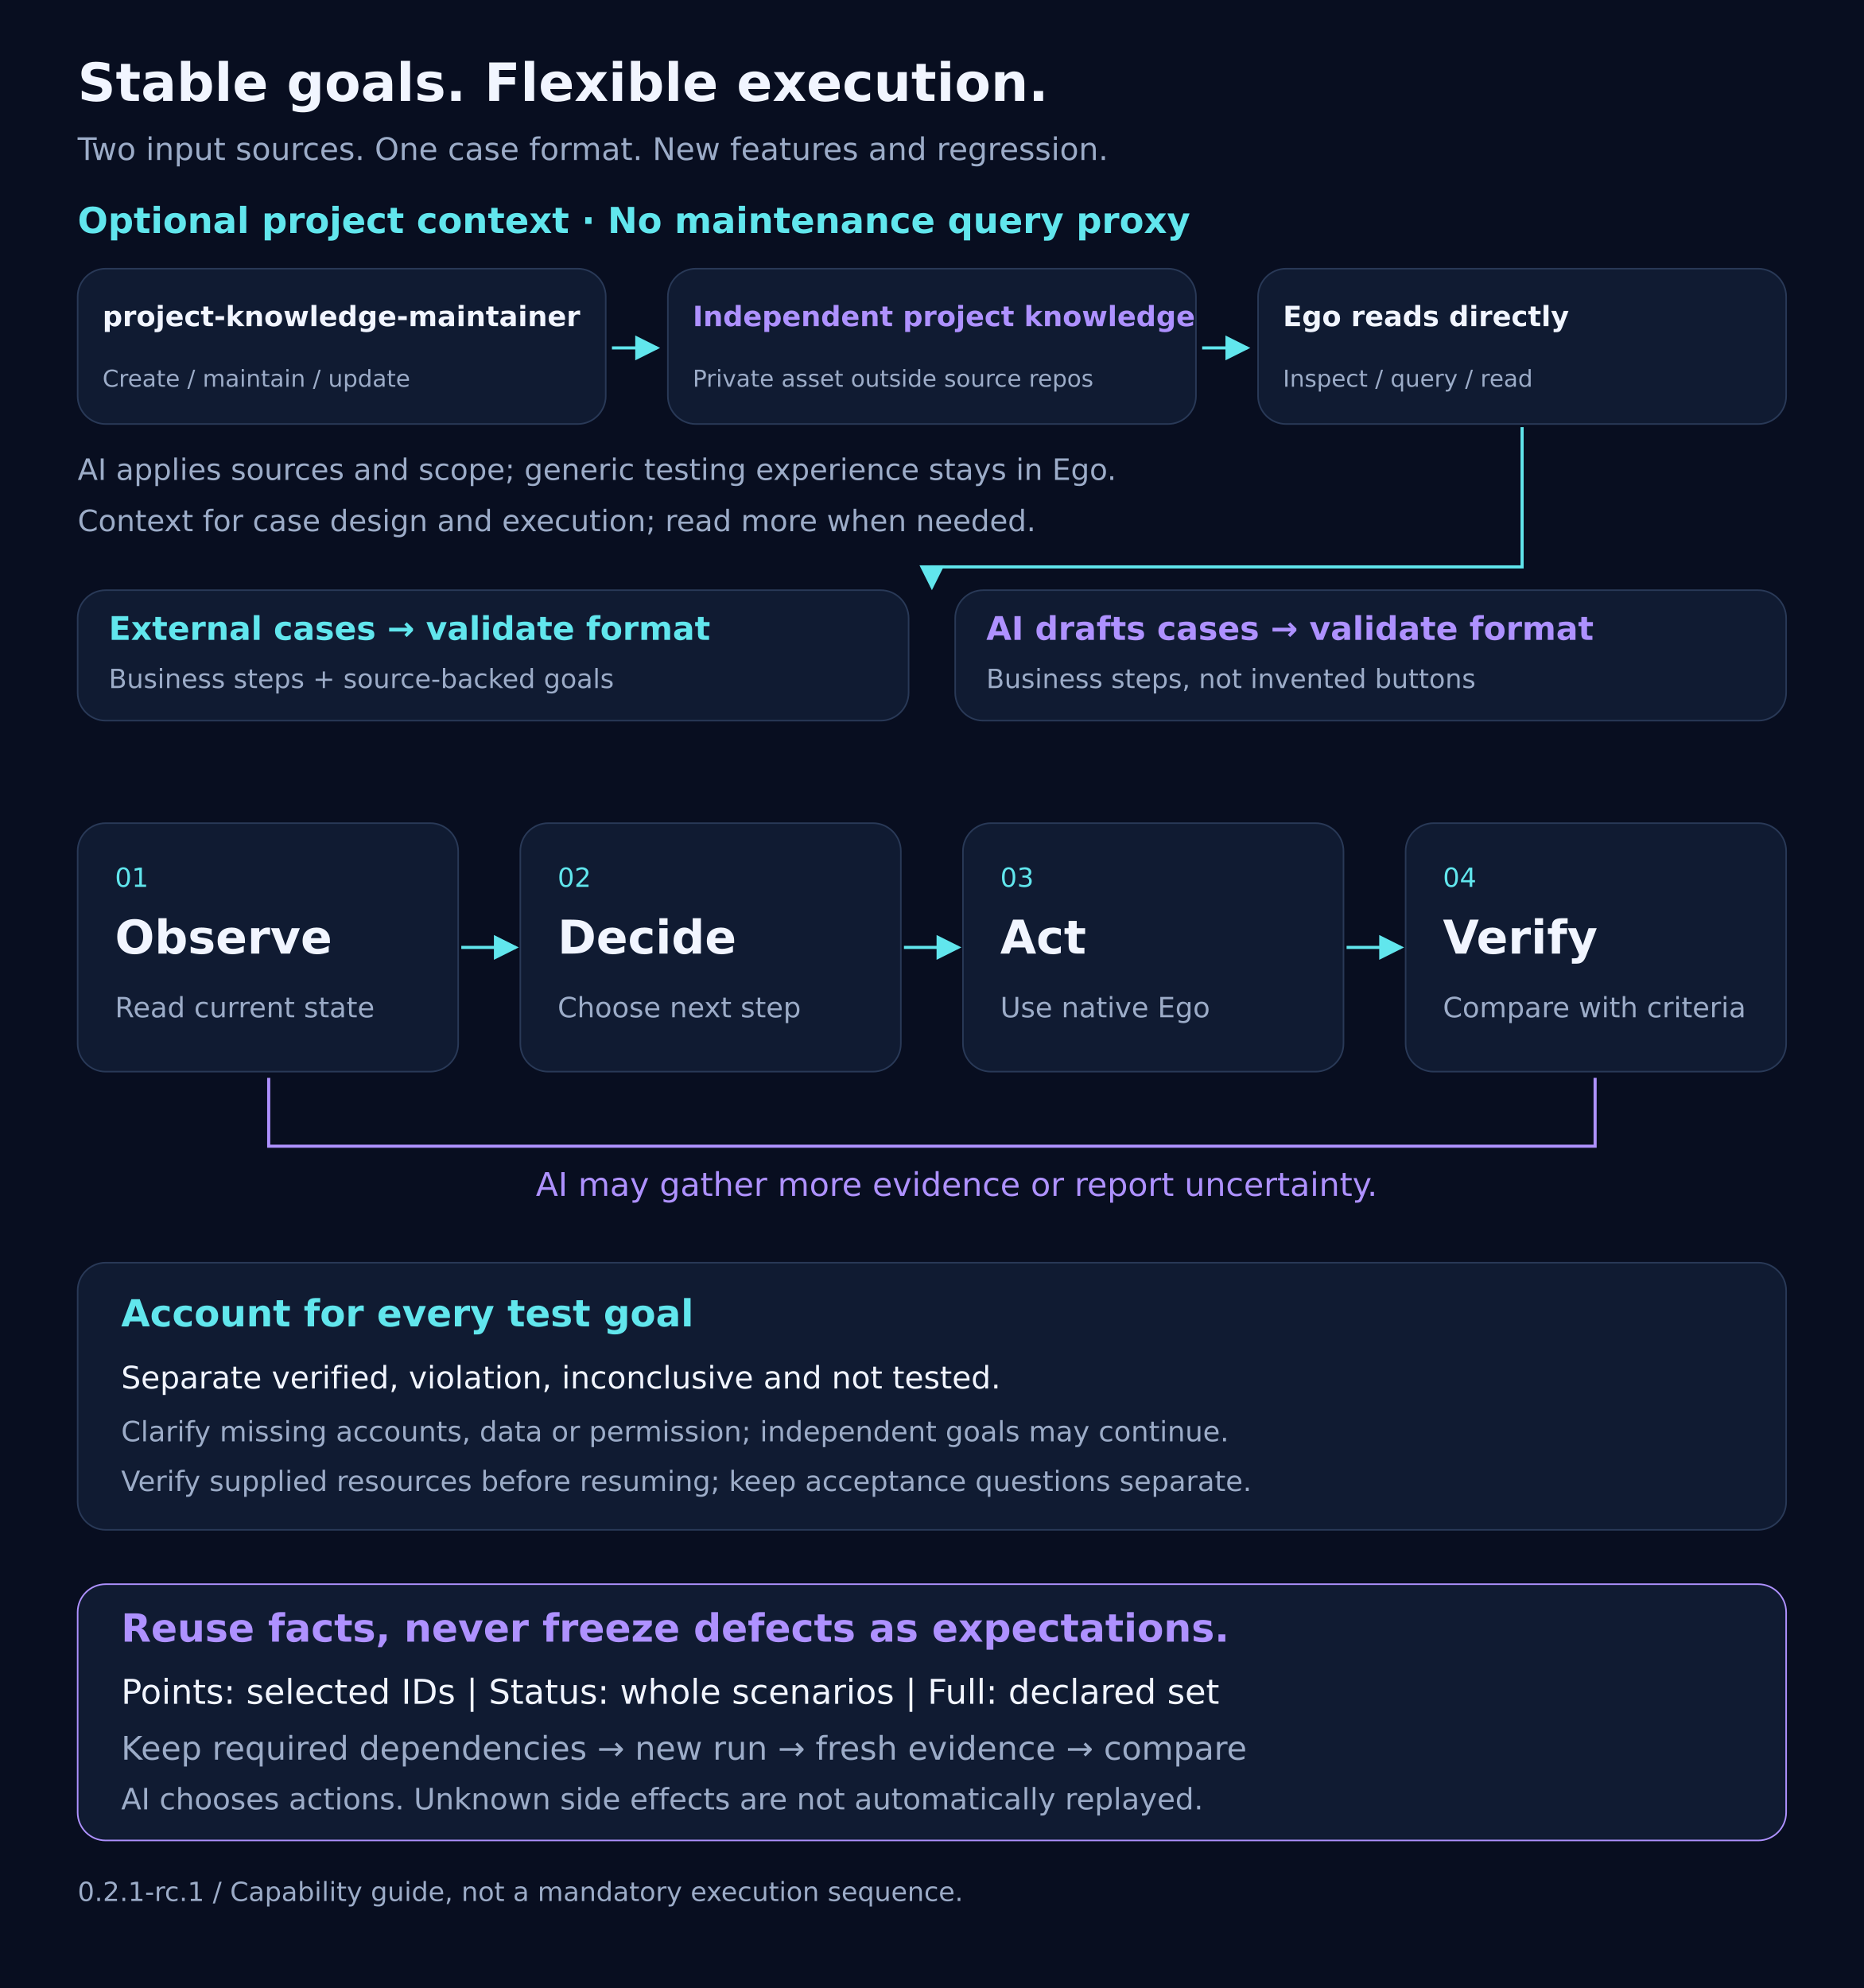
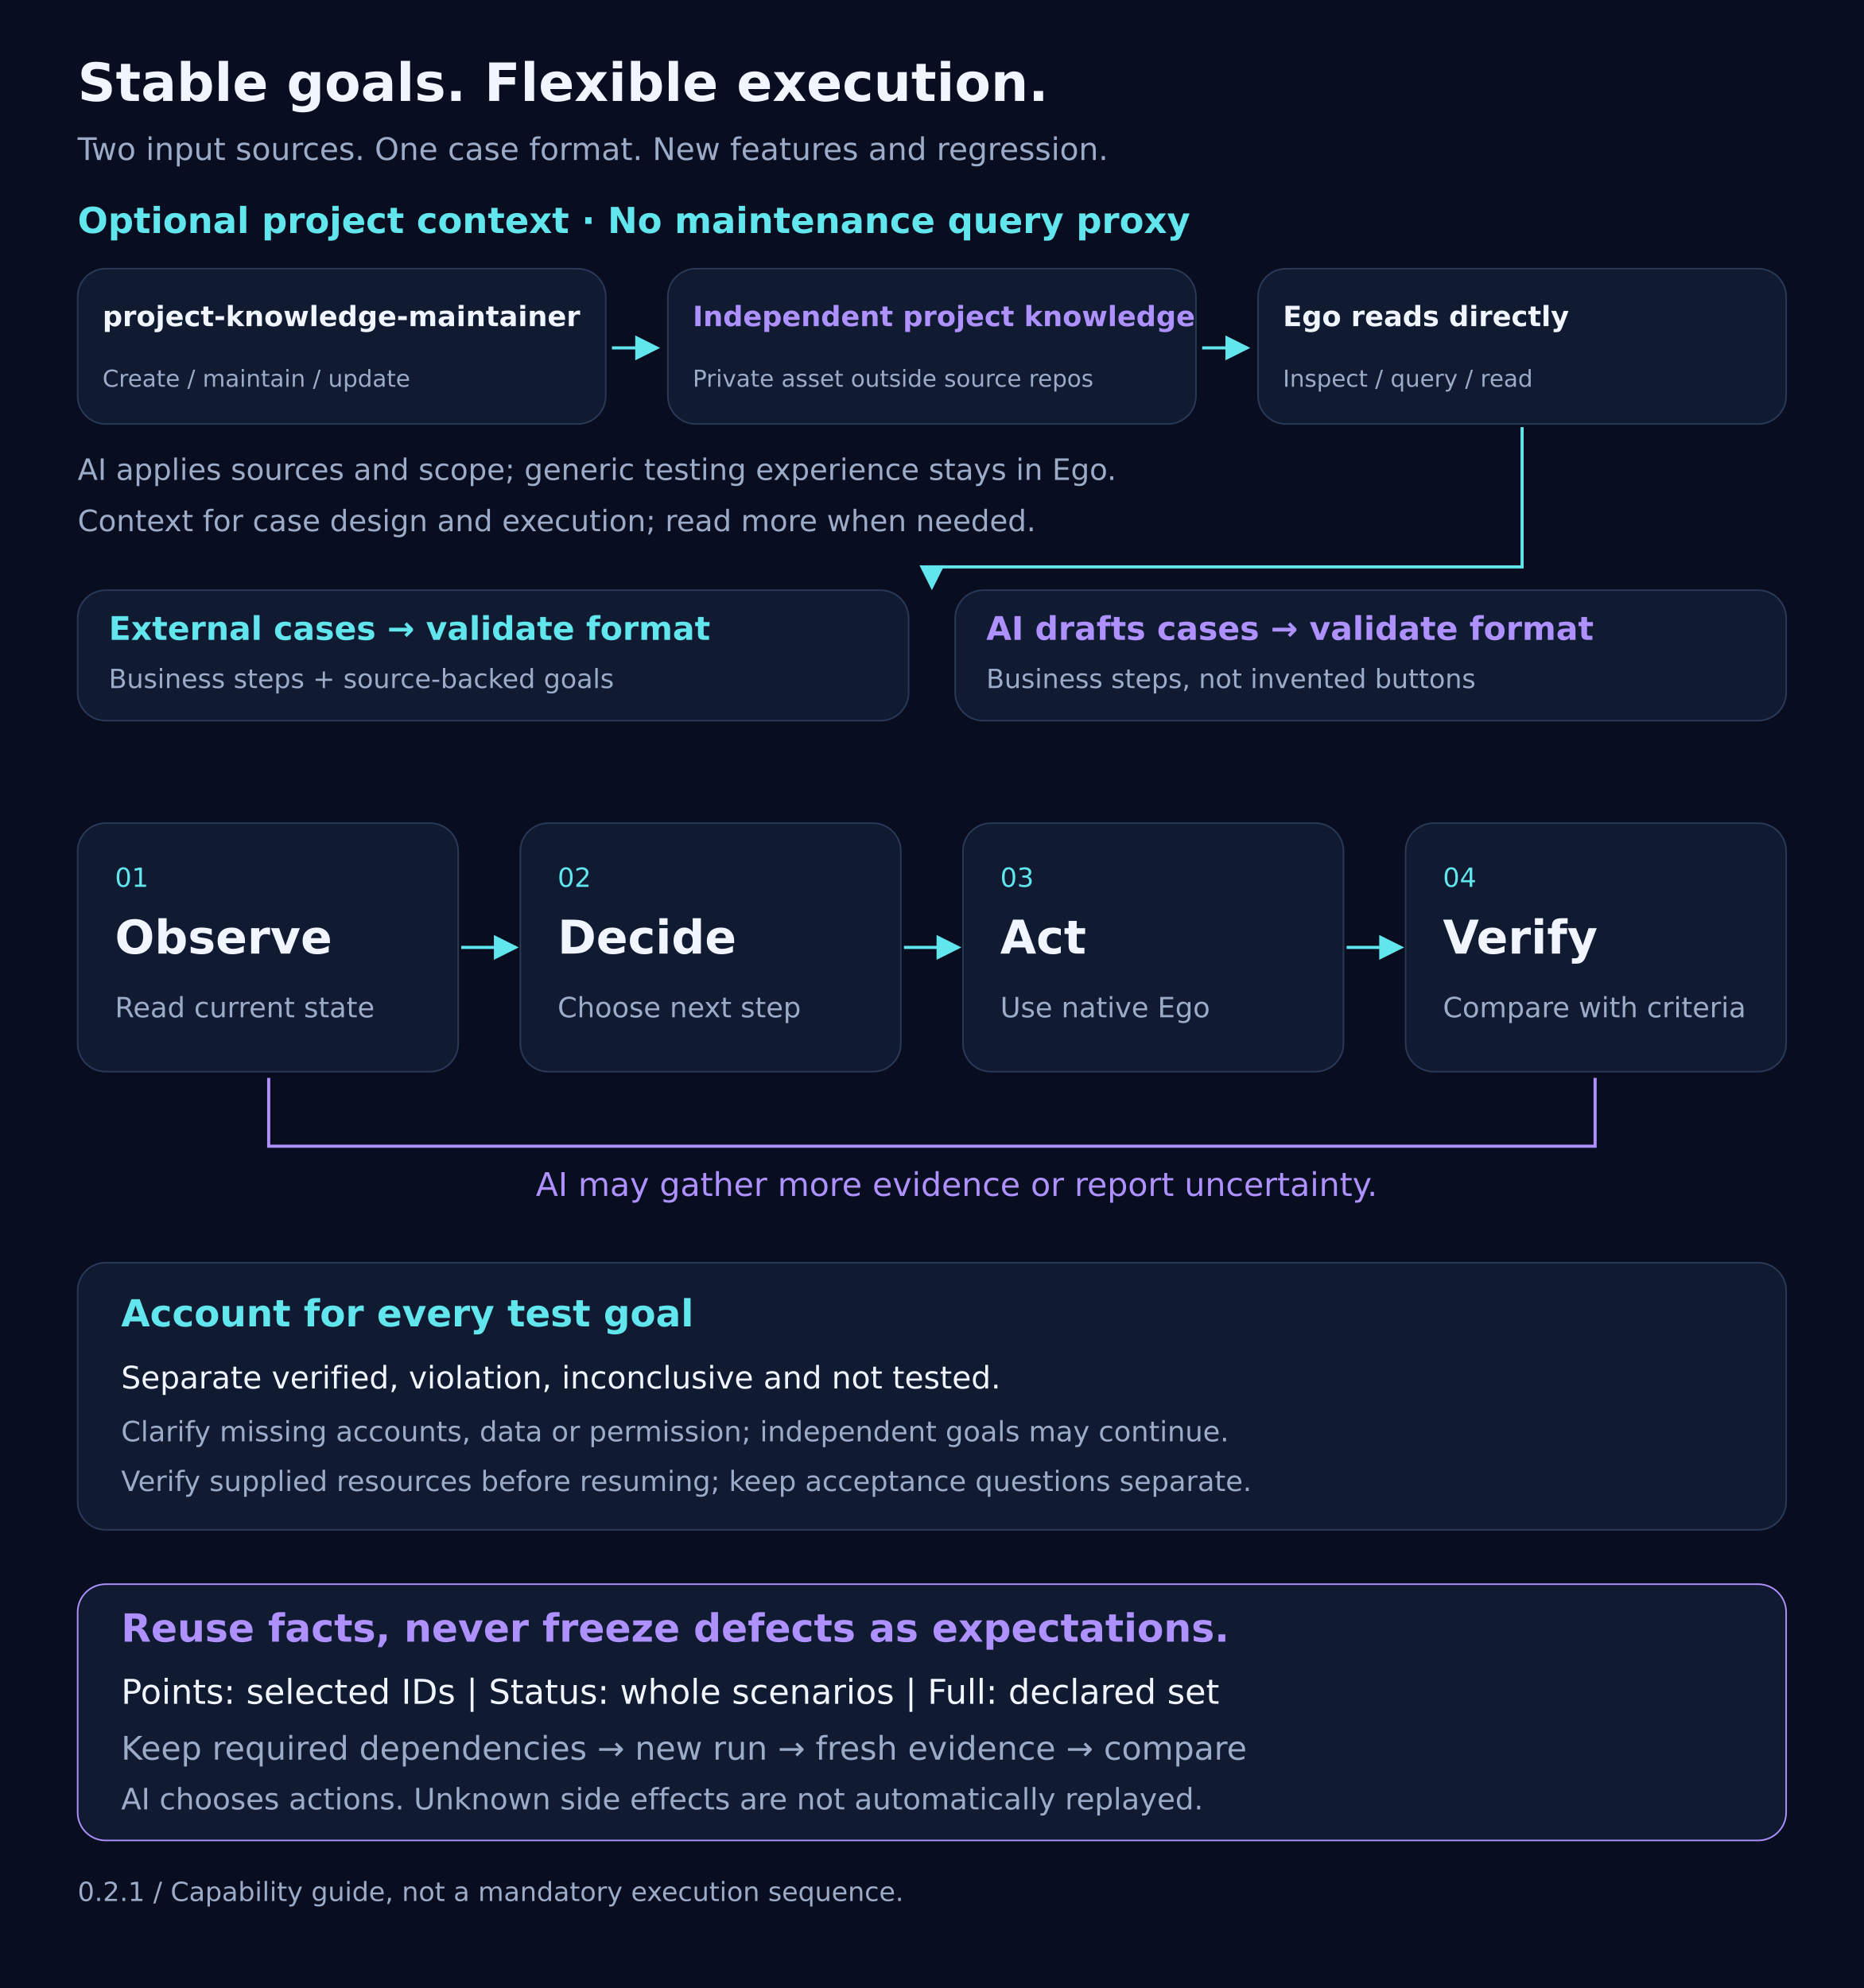
<svg xmlns="http://www.w3.org/2000/svg" width="1200" height="1280" viewBox="0 0 1200 1280" role="img" aria-label="Adaptive test workflow">
  <defs>
    <linearGradient id="g">
      <stop stop-color="#61e6ed" />
      <stop offset="1" stop-color="#ae91ff" />
    </linearGradient>
    <marker id="arrow" markerWidth="8" markerHeight="8" refX="7" refY="4" orient="auto">
      <path d="M0,0 L8,4 L0,8" fill="#61e6ed" />
    </marker>
  </defs>
  <g font-family="DejaVu Sans, Noto Sans CJK SC, sans-serif">
    <rect x="0" y="0" width="1200" height="1280" rx="0" fill="#080e20" stroke="#080e20" />
    <path d="M0,2 H1200" stroke="url(#g)" stroke-width="4" />
    <text x="50" y="65" font-size="34" fill="#f1f5ff" font-weight="700">Stable goals. Flexible execution.</text>
    <text x="50" y="103" font-size="20" fill="#9cacc8" font-weight="400">Two input sources. One case format. New features and regression.</text>
    <g data-diagram-role="knowledge-before-testing">
      <text x="50" y="150" font-size="23" fill="#61e6ed" font-weight="700">Optional project context · No maintenance query proxy</text>
      <rect x="50" y="173" width="340" height="100" rx="18" fill="#101b32" stroke="#293957" />
      <text x="66" y="210" font-size="18" fill="#f1f5ff" font-weight="700">project-knowledge-maintainer</text>
      <text x="66" y="249" font-size="15" fill="#9cacc8" font-weight="400">Create / maintain / update</text>
      <path d="M394,224 L423,224" stroke="#61e6ed" stroke-width="2" fill="none" marker-end="url(#arrow)" />
      <rect x="430" y="173" width="340" height="100" rx="18" fill="#101b32" stroke="#293957" />
      <text x="446" y="210" font-size="18" fill="#ae91ff" font-weight="700">Independent project knowledge</text>
      <text x="446" y="249" font-size="15" fill="#9cacc8" font-weight="400">Private asset outside source repos</text>
      <path d="M774,224 L803,224" stroke="#61e6ed" stroke-width="2" fill="none" marker-end="url(#arrow)" />
      <rect x="810" y="173" width="340" height="100" rx="18" fill="#101b32" stroke="#293957" />
      <text x="826" y="210" font-size="18" fill="#f1f5ff" font-weight="700">Ego reads directly</text>
      <text x="826" y="249" font-size="15" fill="#9cacc8" font-weight="400">Inspect / query / read</text>
      <text x="50" y="309" font-size="19" fill="#9cacc8" font-weight="400">AI applies sources and scope; generic testing experience stays in Ego.</text>
      <text x="50" y="342" font-size="19" fill="#9cacc8" font-weight="400">Context for case design and execution; read more when needed.</text>
      <path d="M980 275 V365 H600 V378" stroke="#61e6ed" stroke-width="2" fill="none" marker-end="url(#arrow)" />
    </g>
    <g transform="translate(0 250)">
      <rect x="50" y="130" width="535" height="84" rx="18" fill="#101b32" stroke="#293957" />
      <text x="70" y="162" font-size="21" fill="#61e6ed" font-weight="700">External cases → validate format</text>
      <text x="70" y="193" font-size="17" fill="#9cacc8" font-weight="400">Business steps + source-backed goals</text>
      <rect x="615" y="130" width="535" height="84" rx="18" fill="#101b32" stroke="#293957" />
      <text x="635" y="162" font-size="21" fill="#ae91ff" font-weight="700">AI drafts cases → validate format</text>
      <text x="635" y="193" font-size="17" fill="#9cacc8" font-weight="400">Business steps, not invented buttons</text>
      <g transform="translate(0 120)">
        <rect x="50" y="160" width="245" height="160" rx="18" fill="#101b32" stroke="#293957" />
        <text x="74" y="201" font-size="17" fill="#61e6ed" font-weight="400">01</text>
        <text x="74" y="244" font-size="30" fill="#f1f5ff" font-weight="700">Observe</text>
        <text x="74" y="285" font-size="18" fill="#9cacc8" font-weight="400">Read current state</text>
        <path d="M297,240 L332,240" stroke="#61e6ed" stroke-width="2" fill="none" marker-end="url(#arrow)" />
        <rect x="335" y="160" width="245" height="160" rx="18" fill="#101b32" stroke="#293957" />
        <text x="359" y="201" font-size="17" fill="#61e6ed" font-weight="400">02</text>
        <text x="359" y="244" font-size="30" fill="#f1f5ff" font-weight="700">Decide</text>
        <text x="359" y="285" font-size="18" fill="#9cacc8" font-weight="400">Choose next step</text>
        <path d="M582,240 L617,240" stroke="#61e6ed" stroke-width="2" fill="none" marker-end="url(#arrow)" />
        <rect x="620" y="160" width="245" height="160" rx="18" fill="#101b32" stroke="#293957" />
        <text x="644" y="201" font-size="17" fill="#61e6ed" font-weight="400">03</text>
        <text x="644" y="244" font-size="30" fill="#f1f5ff" font-weight="700">Act</text>
        <text x="644" y="285" font-size="18" fill="#9cacc8" font-weight="400">Use native Ego</text>
        <path d="M867,240 L902,240" stroke="#61e6ed" stroke-width="2" fill="none" marker-end="url(#arrow)" />
        <rect x="905" y="160" width="245" height="160" rx="18" fill="#101b32" stroke="#293957" />
        <text x="929" y="201" font-size="17" fill="#61e6ed" font-weight="400">04</text>
        <text x="929" y="244" font-size="30" fill="#f1f5ff" font-weight="700">Verify</text>
        <text x="929" y="285" font-size="18" fill="#9cacc8" font-weight="400">Compare with criteria</text>
        <path d="M1027,324 V368 H173 V324" fill="none" stroke="#ae91ff" stroke-width="2" />
        <text x="345" y="400" font-size="21" fill="#ae91ff" font-weight="400">AI may gather more evidence or report uncertainty.</text>
        <rect x="50" y="443" width="1100" height="172" rx="18" fill="#101b32" stroke="#293957" />
        <text x="78" y="484" font-size="24" fill="#61e6ed" font-weight="700">Account for every test goal</text>
        <text x="78" y="524" font-size="20" fill="#f1f5ff" font-weight="400">Separate verified, violation, inconclusive and not tested.</text>
        <text x="78" y="558" font-size="18" fill="#9cacc8" font-weight="400">Clarify missing accounts, data or permission; independent goals may continue.</text>
        <text x="78" y="590" font-size="18" fill="#9cacc8" font-weight="400">Verify supplied resources before resuming; keep acceptance questions separate.</text>
      </g>
      <rect x="50" y="770" width="1100" height="165" rx="18" fill="#101b32" stroke="#ae91ff" />
      <text x="78" y="807" font-size="25" fill="#ae91ff" font-weight="700">Reuse facts, never freeze defects as expectations.</text>
      <text x="78" y="847" font-size="22" fill="#f1f5ff" font-weight="400">Points: selected IDs  |  Status: whole scenarios  |  Full: declared set</text>
      <text x="78" y="883" font-size="21" fill="#9cacc8" font-weight="400">Keep required dependencies → new run → fresh evidence → compare</text>
      <text x="78" y="915" font-size="19" fill="#9cacc8" font-weight="400">AI chooses actions. Unknown side effects are not automatically replayed.</text>
-       <text x="50" y="974" font-size="17" fill="#9cacc8" font-weight="400">0.2.1-rc.1 / Capability guide, not a mandatory execution sequence.</text>
+       <text x="50" y="974" font-size="17" fill="#9cacc8" font-weight="400">0.2.1 / Capability guide, not a mandatory execution sequence.</text>
    </g>
  </g>
</svg>
